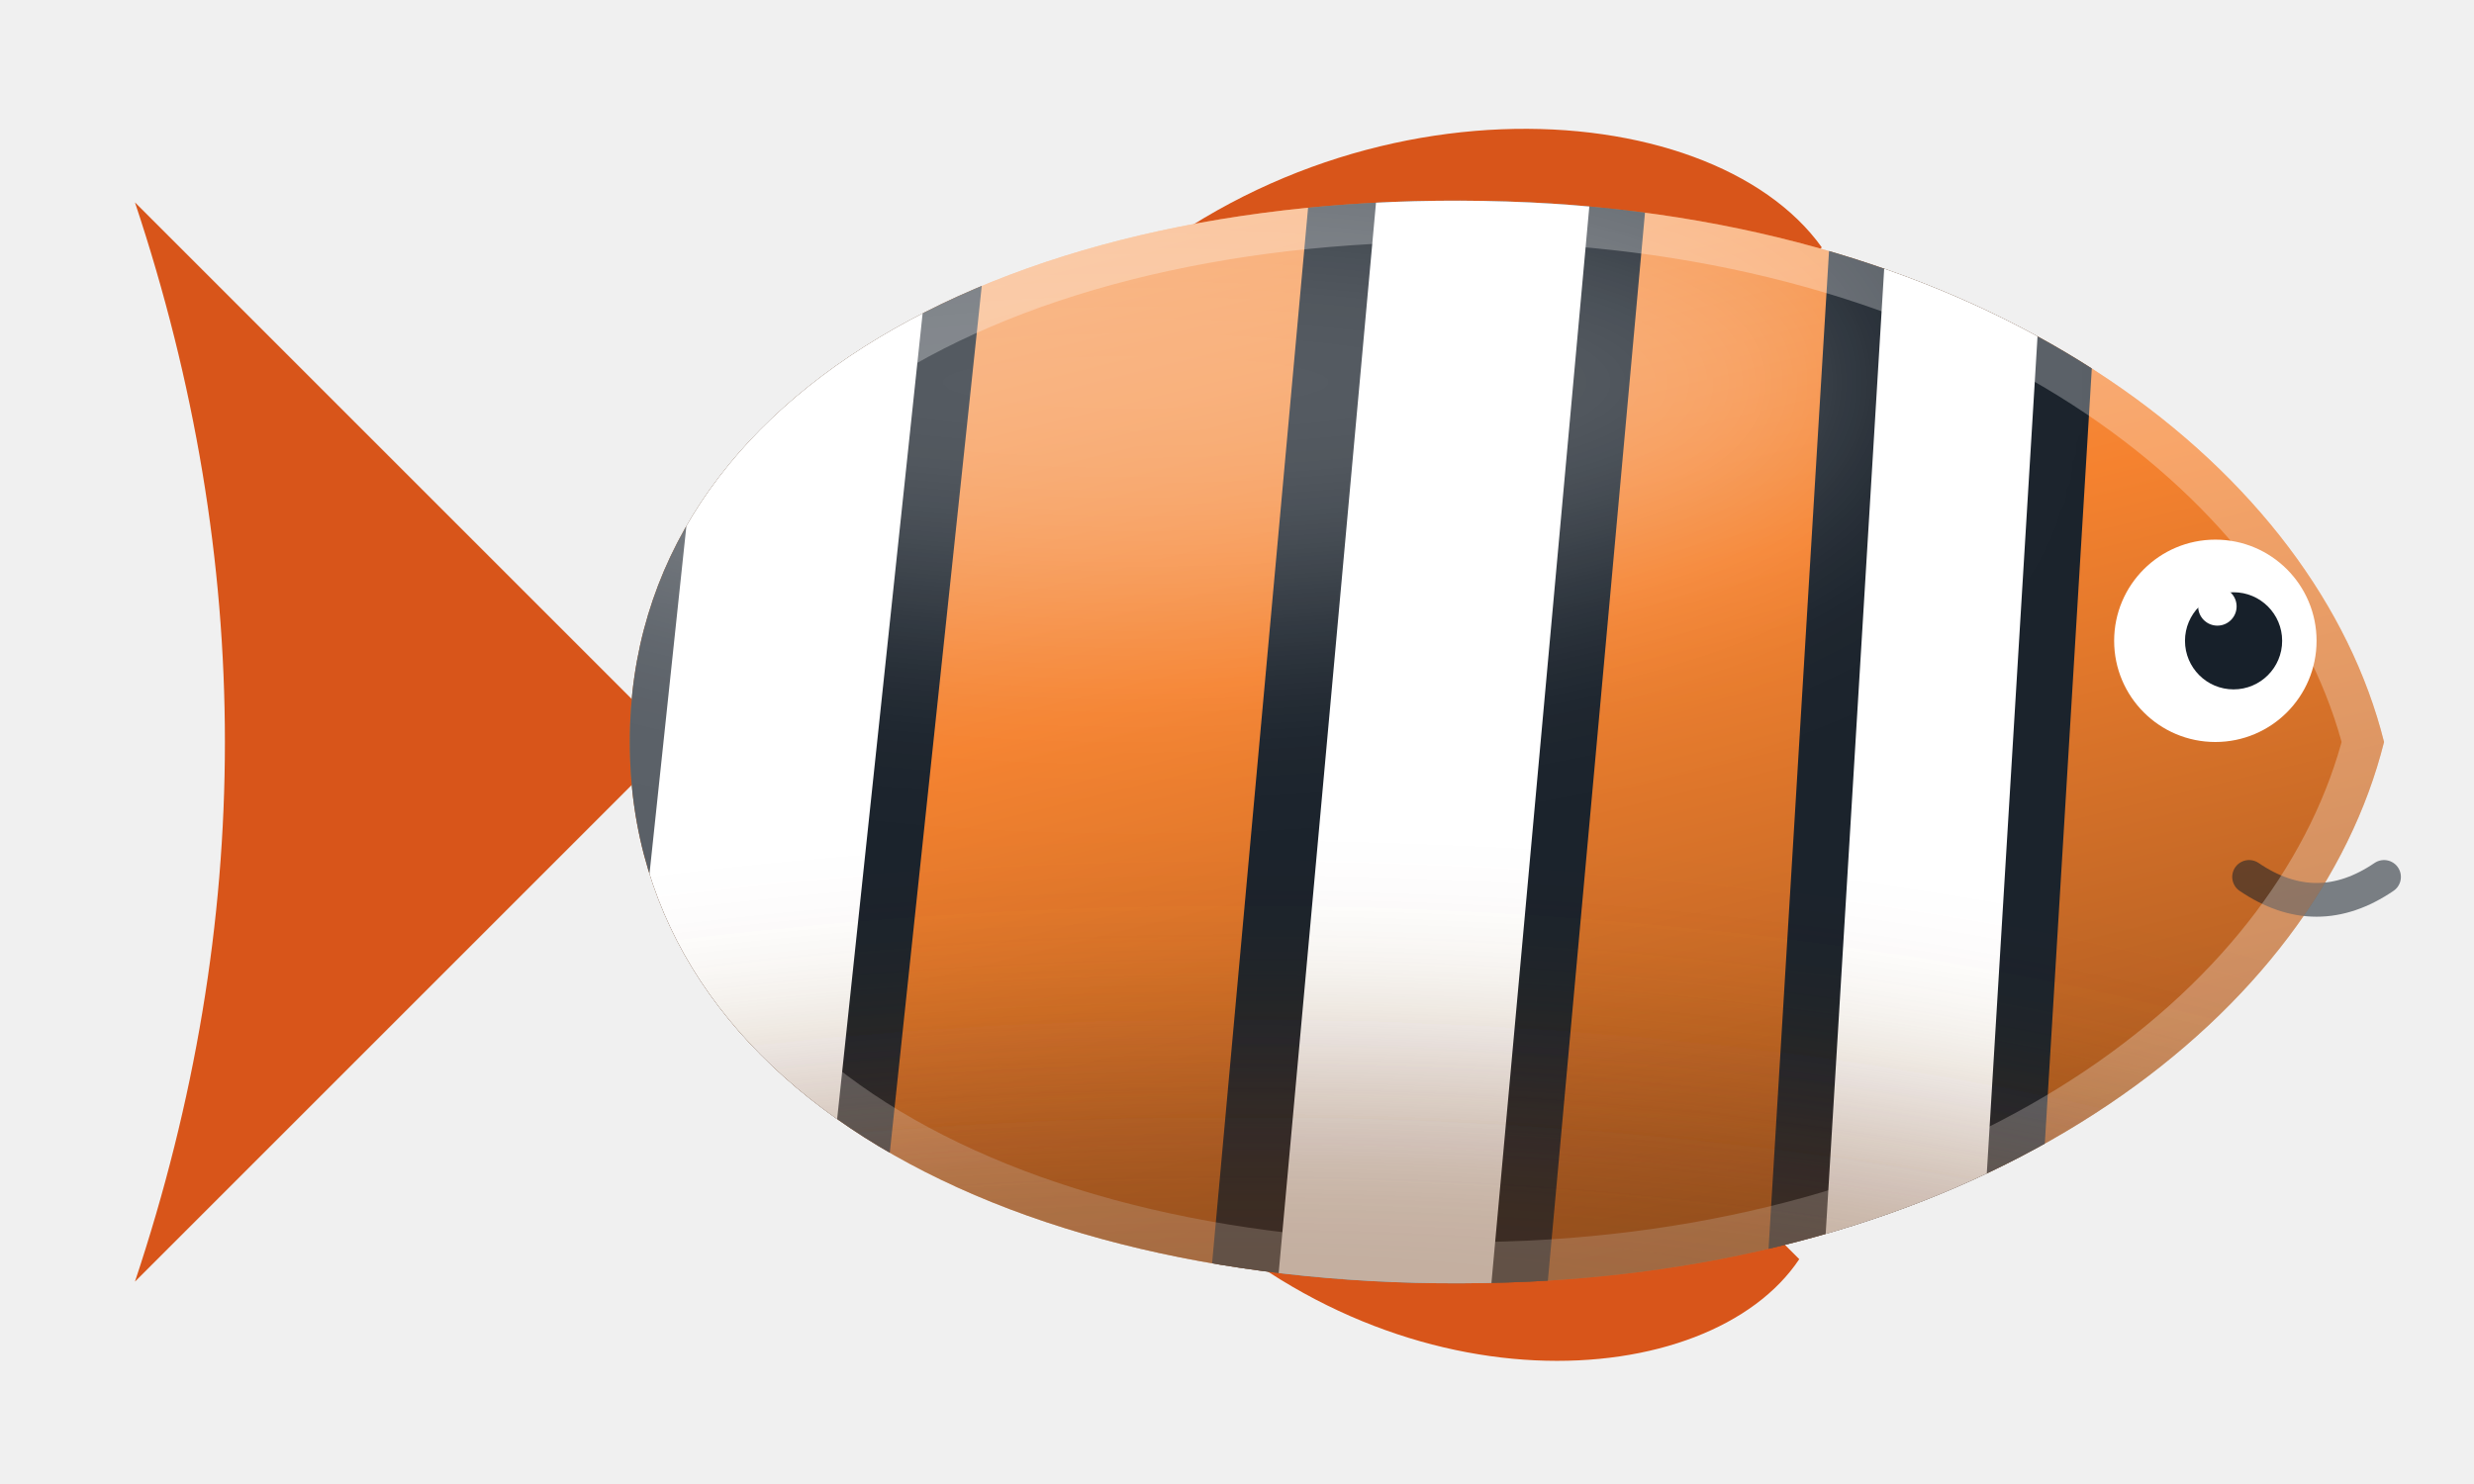
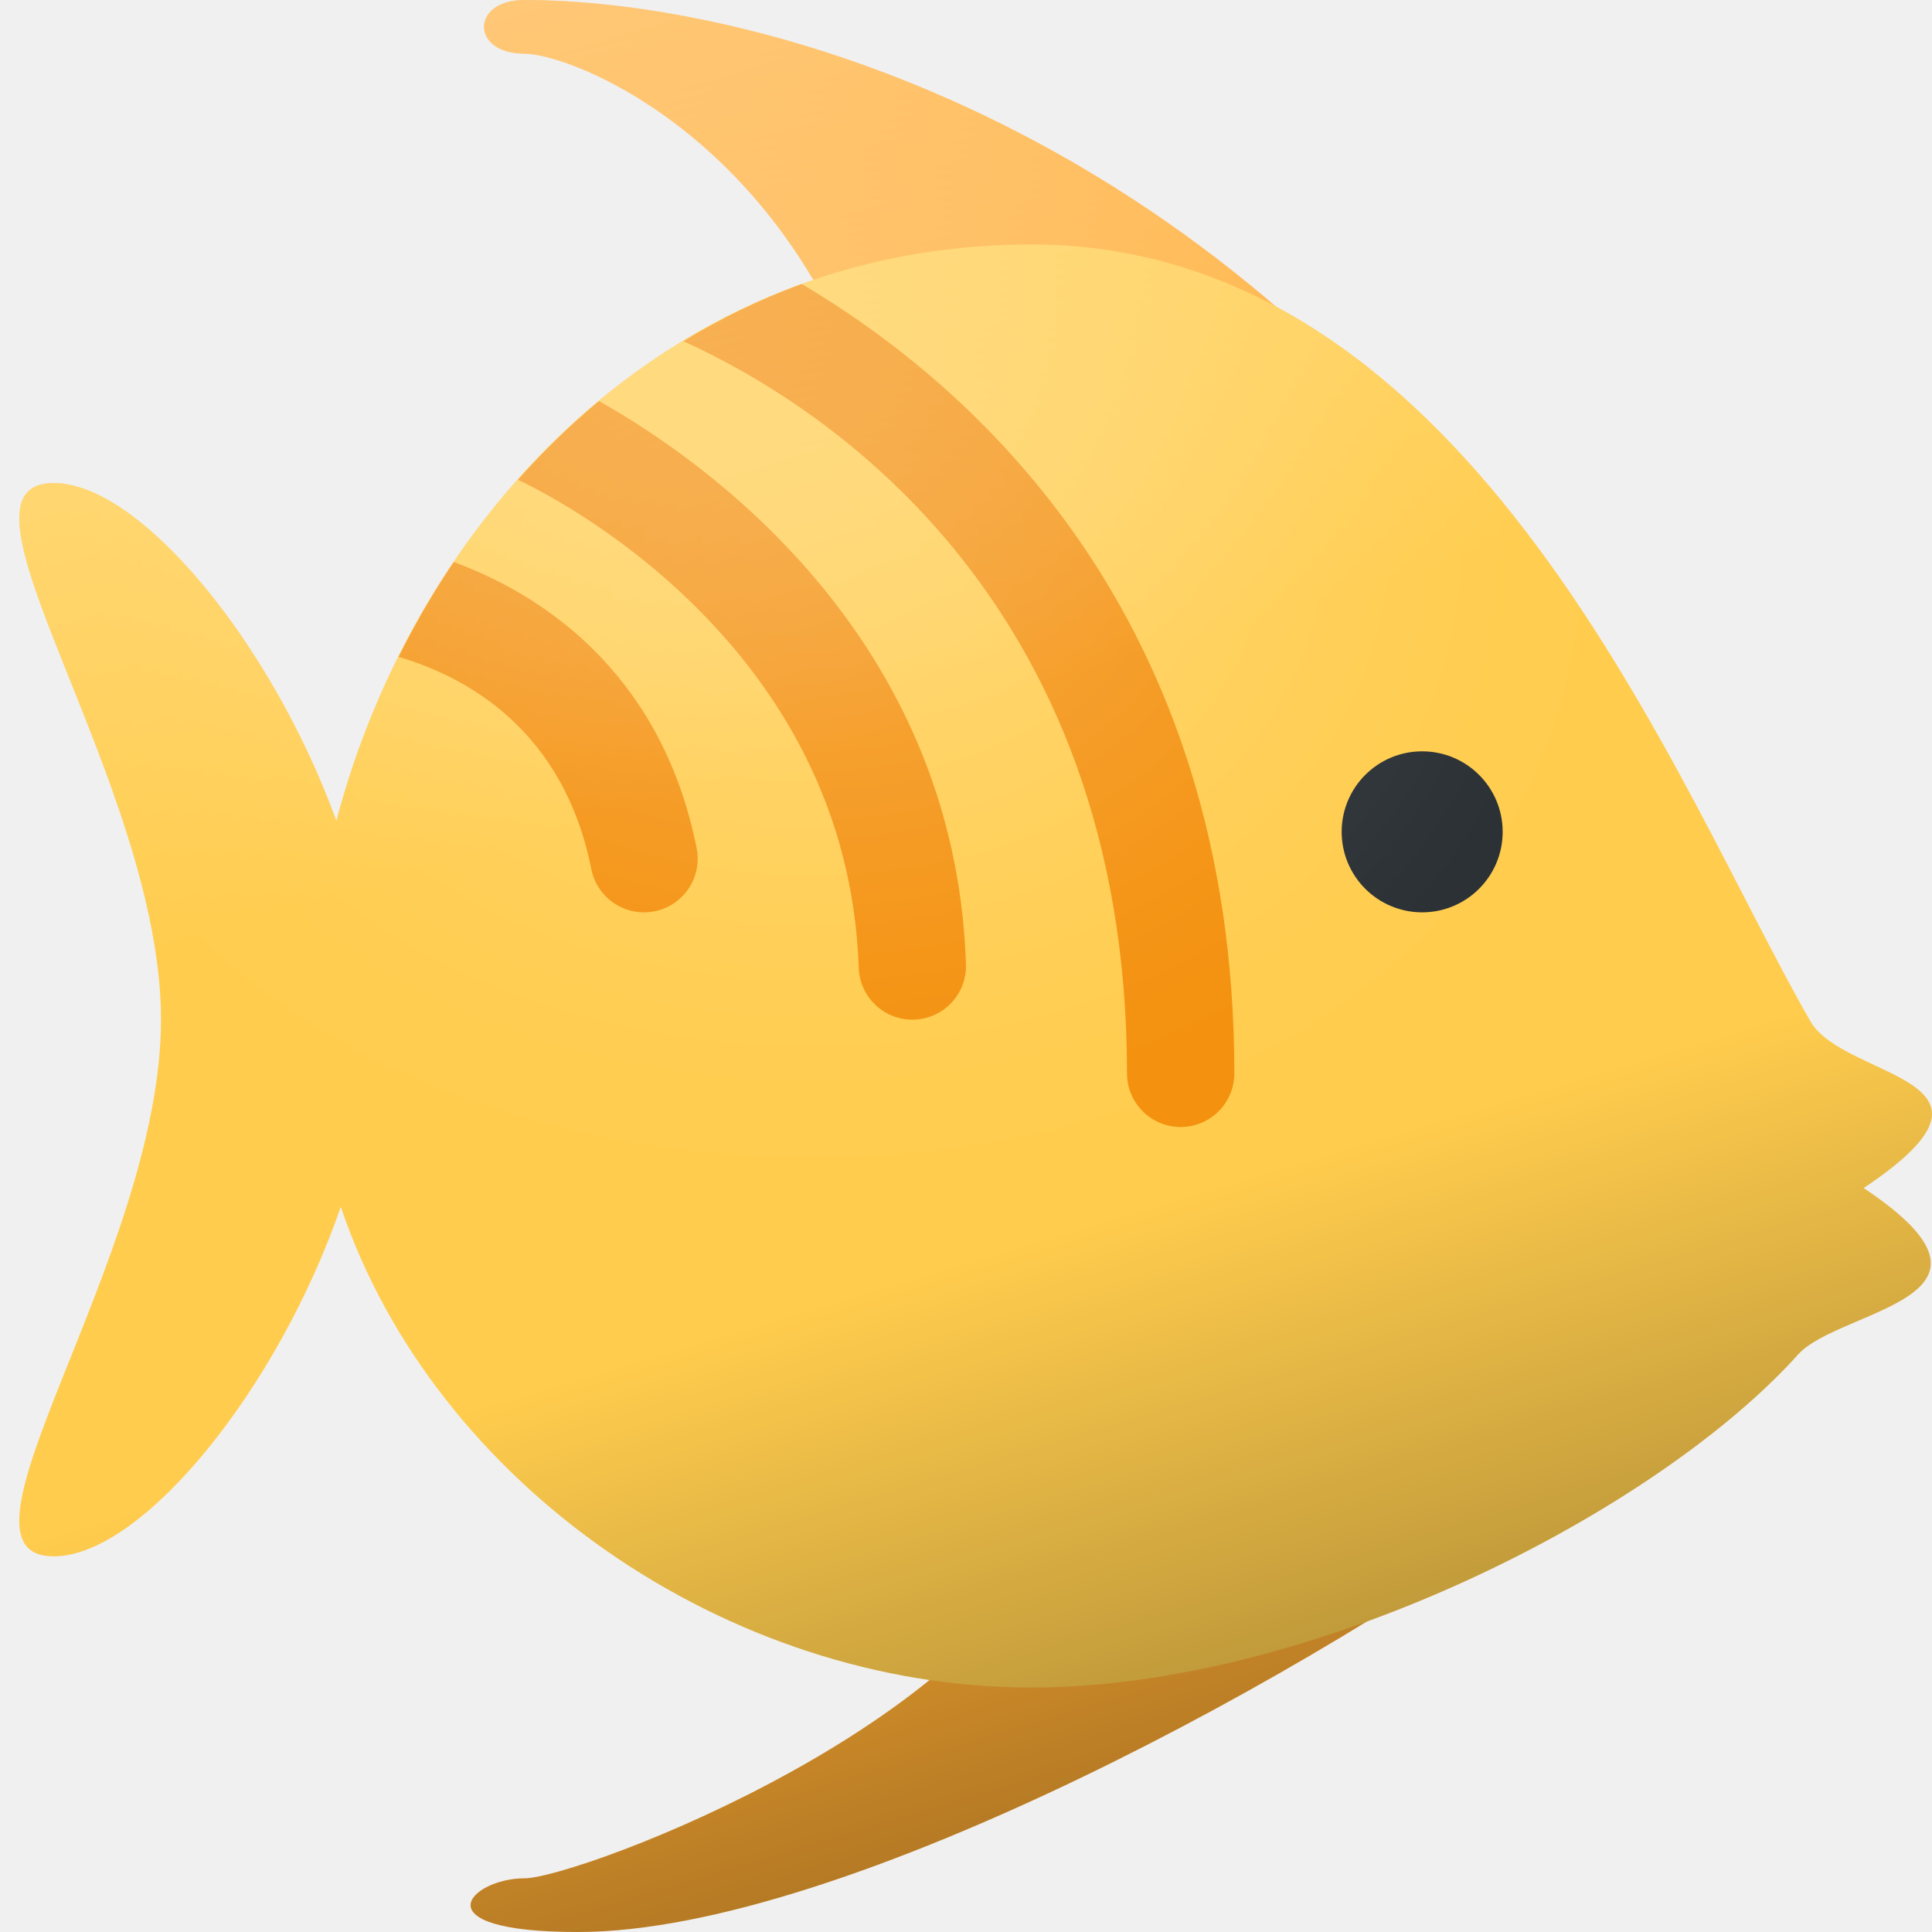
- <svg xmlns="http://www.w3.org/2000/svg" viewBox="0 0 220 132" width="660" height="396">
+ <svg xmlns="http://www.w3.org/2000/svg" viewBox="0 0 36 36" width="432" height="432">
  <defs>
-     <clipPath id="c">
-       <path d="M56,66 C56,34 92,16 136,18 C178,20 206,42 212,66 C206,90 178,112 136,114 C92,116 56,98 56,66 Z" />
-     </clipPath>
-     <linearGradient id="vol" x1="0.15" y1="0" x2="0.55" y2="1">
-       <stop offset="0" stop-color="#f8a86d" />
-       <stop offset="0.45" stop-color="#f5822f" />
-       <stop offset="1" stop-color="#ac5b21" />
+     <g id="sa-art" transform="translate(36,0) scale(-1,1)">
+       <path fill="#FFAC33" d="M8.231 10c6-8 14-10 18-10 1 0 1 1 0 1s-6 2-7 9-11 0-11 0zm-1 18c4 3 13 8 18 8 3 0 2-1 1-1s-9-3-10-7-9 0-9 0z" />
+       <path fill="#FFCC4D" d="M35 9c-1.611 0-4.059 2.972-5.268 6.294-1.475-5.62-6.166-10.739-12.945-10.739-8.273 0-12.061 10.216-14.524 14.479-.629 1.091-4.091 1.034-.989 3.103-3.103 2.068.449 2.243 1.222 3.103 2.625 2.92 8.997 6.205 14.291 6.205 5.655 0 11.12-3.786 12.863-8.958C30.828 25.896 33.353 29 35 29c2.209 0-2-5.582-2-10s4.209-10 2-10z" />
+       <g fill="#F4900C">
+         <path d="M18.001 17.967a.998.998 0 0 0 .966 1.032l.034.001a1 1 0 0 0 .998-.967c.201-6.065 5.758-8.816 6.35-9.092a13.767 13.767 0 0 0-1.51-1.467c-1.885 1.057-6.634 4.323-6.838 10.493zm5.018-2.163a1 1 0 0 0 1.962.392c.516-2.581 2.296-3.574 3.592-3.956a15.674 15.674 0 0 0-1.028-1.768c-1.877.691-3.908 2.246-4.526 5.332z" />
+         <path d="M13 20a1 1 0 1 0 2 0c0-8.97 5.841-12.544 8.266-13.641a12.403 12.403 0 0 0-2.205-1.067C17.888 7.169 13 11.446 13 20z" />
+       </g>
+       <circle cx="9.5" cy="15.5" r="1.5" fill="#292F33" />
+     </g>
+     <filter id="sa-alpha">
+       <feColorMatrix type="matrix" values="0 0 0 0 1  0 0 0 0 1  0 0 0 0 1  0 0 0 1 0" />
+     </filter>
+     <filter id="sa-soft" x="-50%" y="-50%" width="200%" height="200%">
+       <feGaussianBlur stdDeviation="4.32" />
+     </filter>
+     <mask id="sa-mask">
+       <g filter="url(#sa-alpha)">
+         <use href="#sa-art" />
+       </g>
+     </mask>
+     <linearGradient id="sa-vol" x1="0.2" y1="0" x2="0.5" y2="1">
+       <stop offset="0" stop-color="#ffffff" stop-opacity="0.34" />
+       <stop offset="0.42" stop-color="#ffffff" stop-opacity="0" />
+       <stop offset="0.68" stop-color="#000000" stop-opacity="0" />
+       <stop offset="1" stop-color="#000000" stop-opacity="0.34" />
    </linearGradient>
-     <filter id="soft" x="-60%" y="-60%" width="220%" height="220%">
-       <feGaussianBlur stdDeviation="9.2" />
-     </filter>
  </defs>
-   <path d="M60,66 L12,18 Q28,66 12,114 Z" fill="#d8551a" />
-   <path d="M96,28 C118,6 152,8 162,22 L146,40 Z" fill="#d8551a" />
-   <path d="M104,106 C124,126 152,124 160,112 L142,94 Z" fill="#d8551a" />
-   <path d="M56,66 C56,34 92,16 136,18 C178,20 206,42 212,66 C206,90 178,112 136,114 C92,116 56,98 56,66 Z" fill="url(#vol)" />
-   <g clip-path="url(#c)">
-     <path d="M60,0 L90,0 L76,132 L46,132 Z" fill="#1b232c" />
-     <path d="M66,0 L85,0 L71,132 L52,132 Z" fill="#ffffff" />
-     <path d="M118,0 L148,0 L136,132 L106,132 Z" fill="#1b232c" />
-     <path d="M124,0 L143,0 L131,132 L112,132 Z" fill="#ffffff" />
-     <path d="M164,0 L188,0 L180,132 L156,132 Z" fill="#1b232c" />
-     <path d="M169,0 L183,0 L175,132 L161,132 Z" fill="#ffffff" />
-   </g>
-   <circle cx="197" cy="57" r="9" fill="#fff" />
-   <circle cx="198.62" cy="57" r="4.32" fill="#17202a" />
-   <circle cx="197.18" cy="53.94" r="1.71" fill="#fff" />
-   <path d="M200,78 q6,4.08 12,0" fill="none" stroke="#17202a" stroke-width="3" stroke-linecap="round" opacity=".55" />
-   <g clip-path="url(#c)">
-     <path d="M56,66 C56,34 92,16 136,18 C178,20 206,42 212,66 C206,90 178,112 136,114 C92,116 56,98 56,66 Z" fill="none" stroke="#ffffff" stroke-width="7.3" opacity=".28" />
-     <ellipse cx="101" cy="34" rx="66" ry="20" fill="#ffffff" opacity=".26" filter="url(#soft)" />
-     <ellipse cx="110" cy="140" rx="136" ry="45" fill="#6e3b15" opacity=".42" filter="url(#soft)" />
+   <use href="#sa-art" />
+   <g mask="url(#sa-mask)">
+     <rect x="0" y="0" width="36" height="36" fill="url(#sa-vol)" />
+     <ellipse cx="15.12" cy="10.08" rx="9.36" ry="5.76" fill="#ffffff" opacity="0.22" filter="url(#sa-soft)" />
  </g>
</svg>
